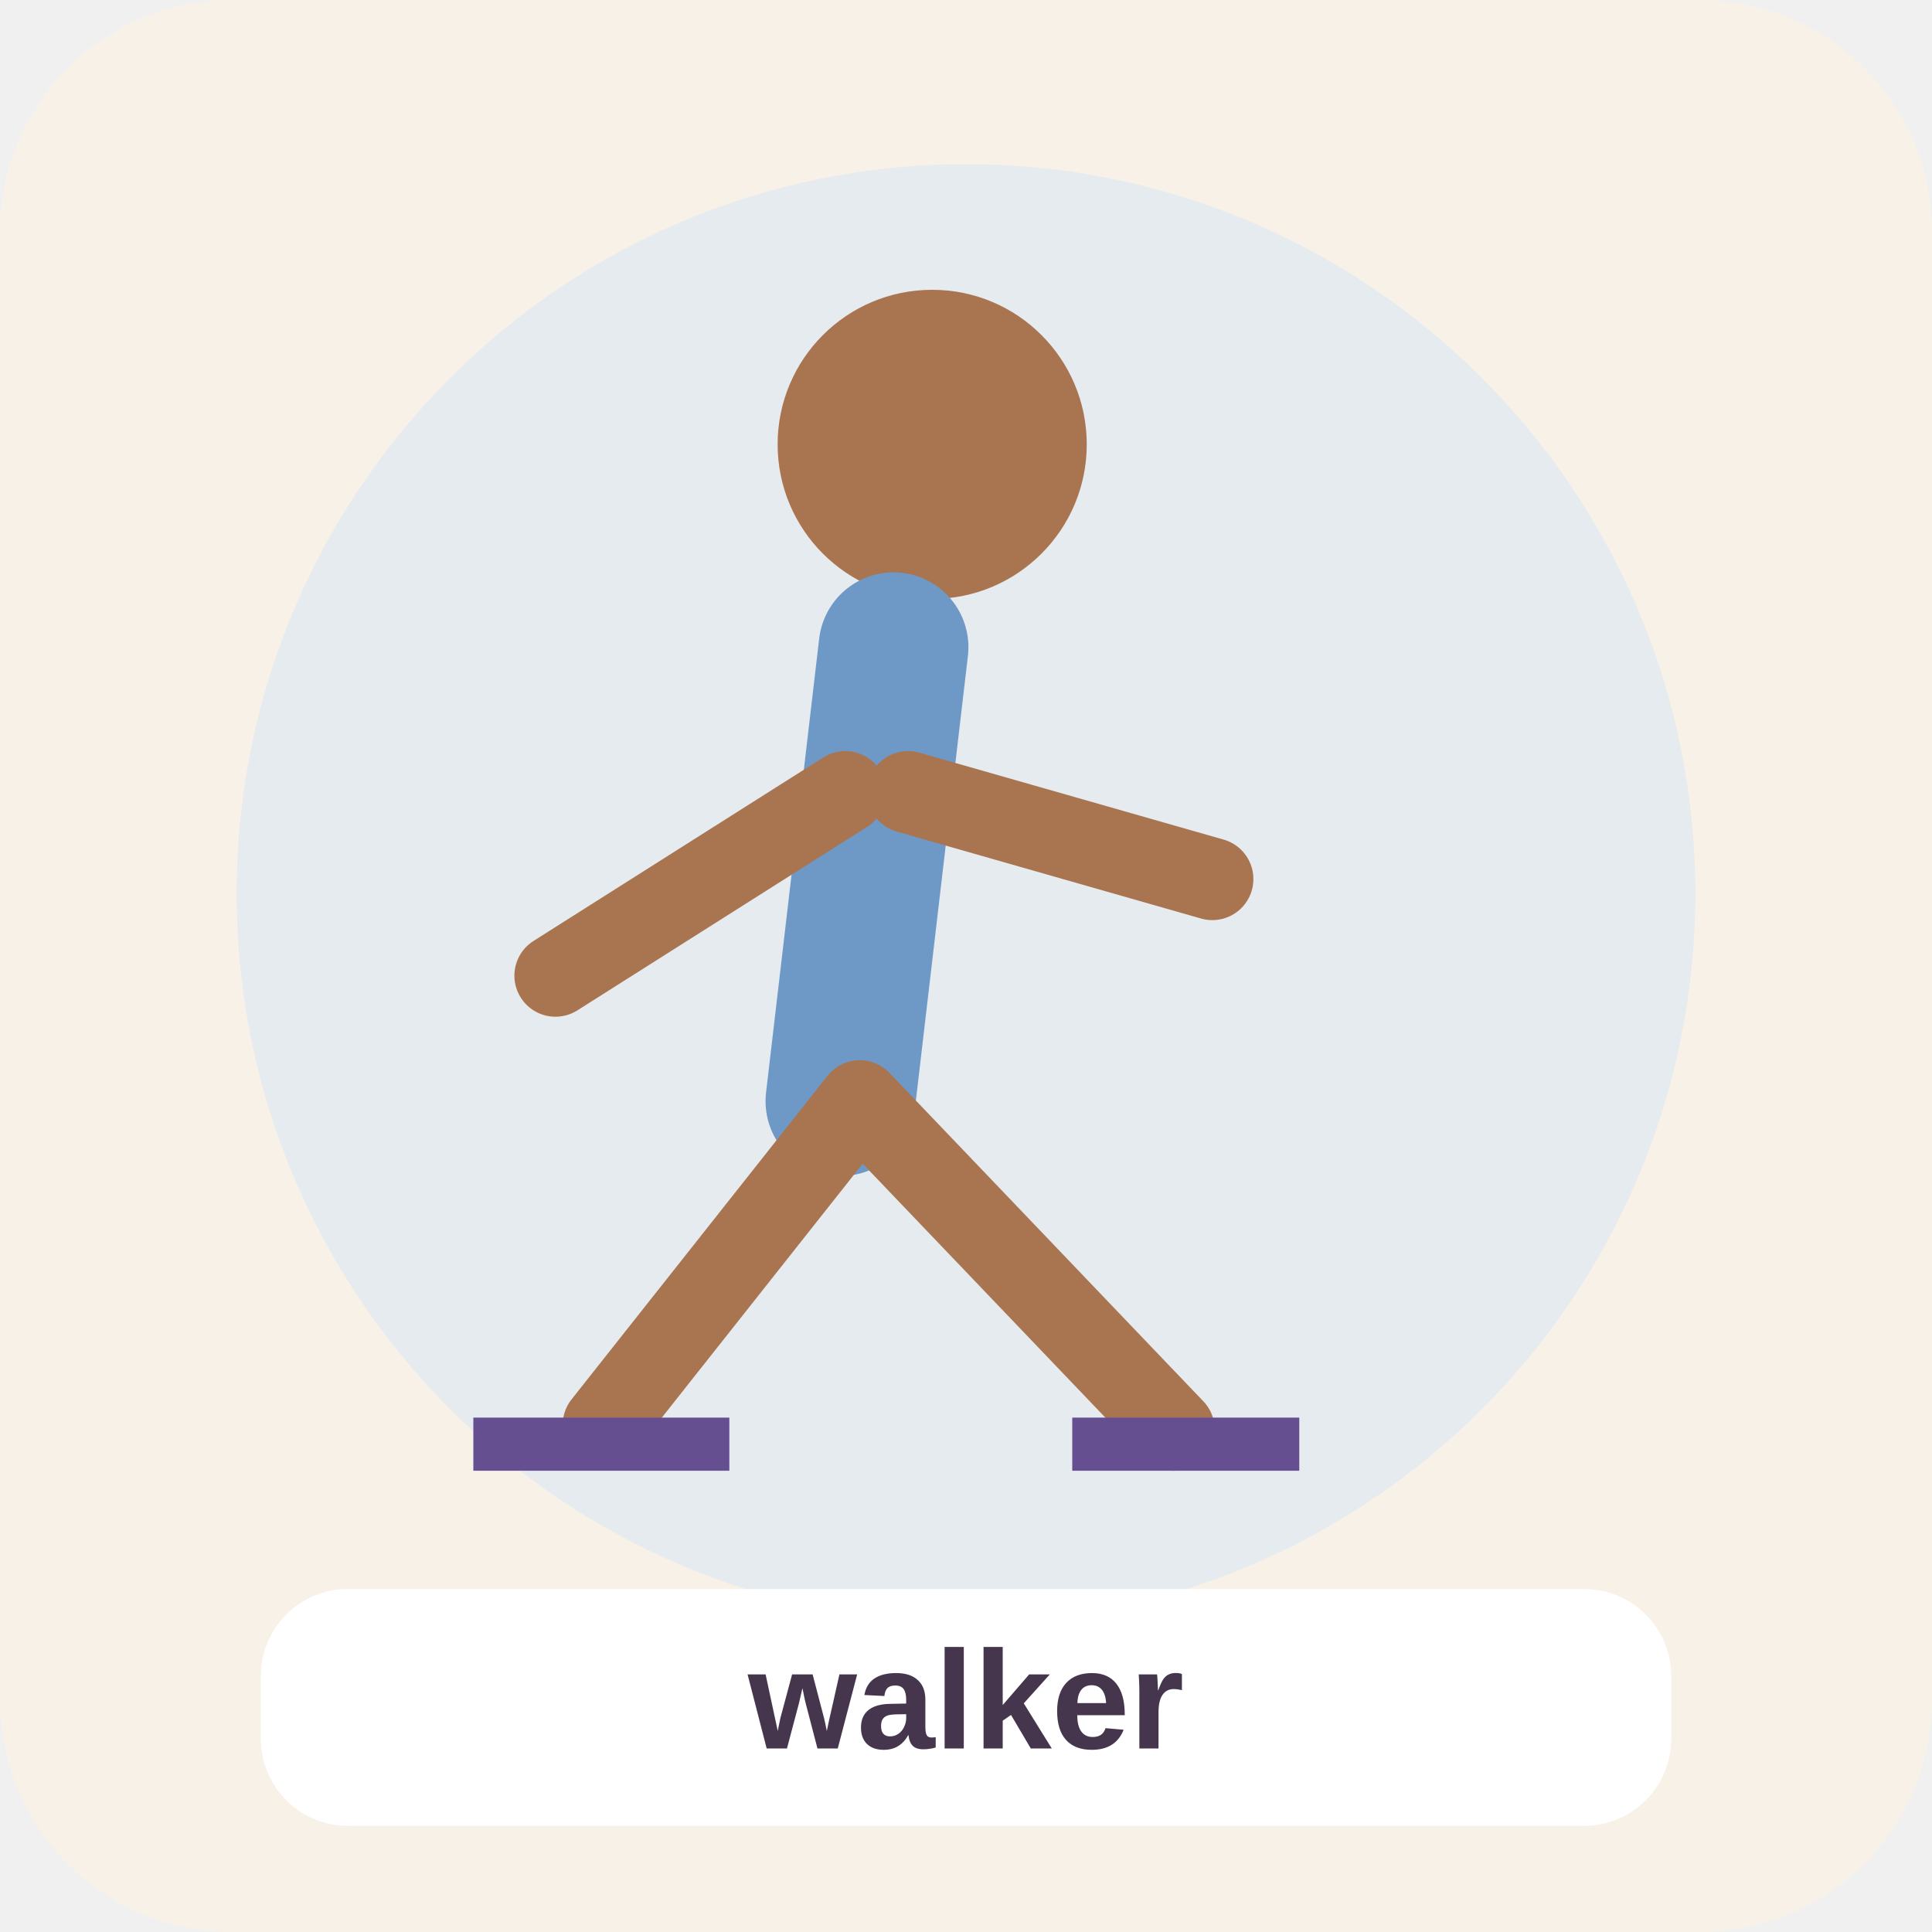
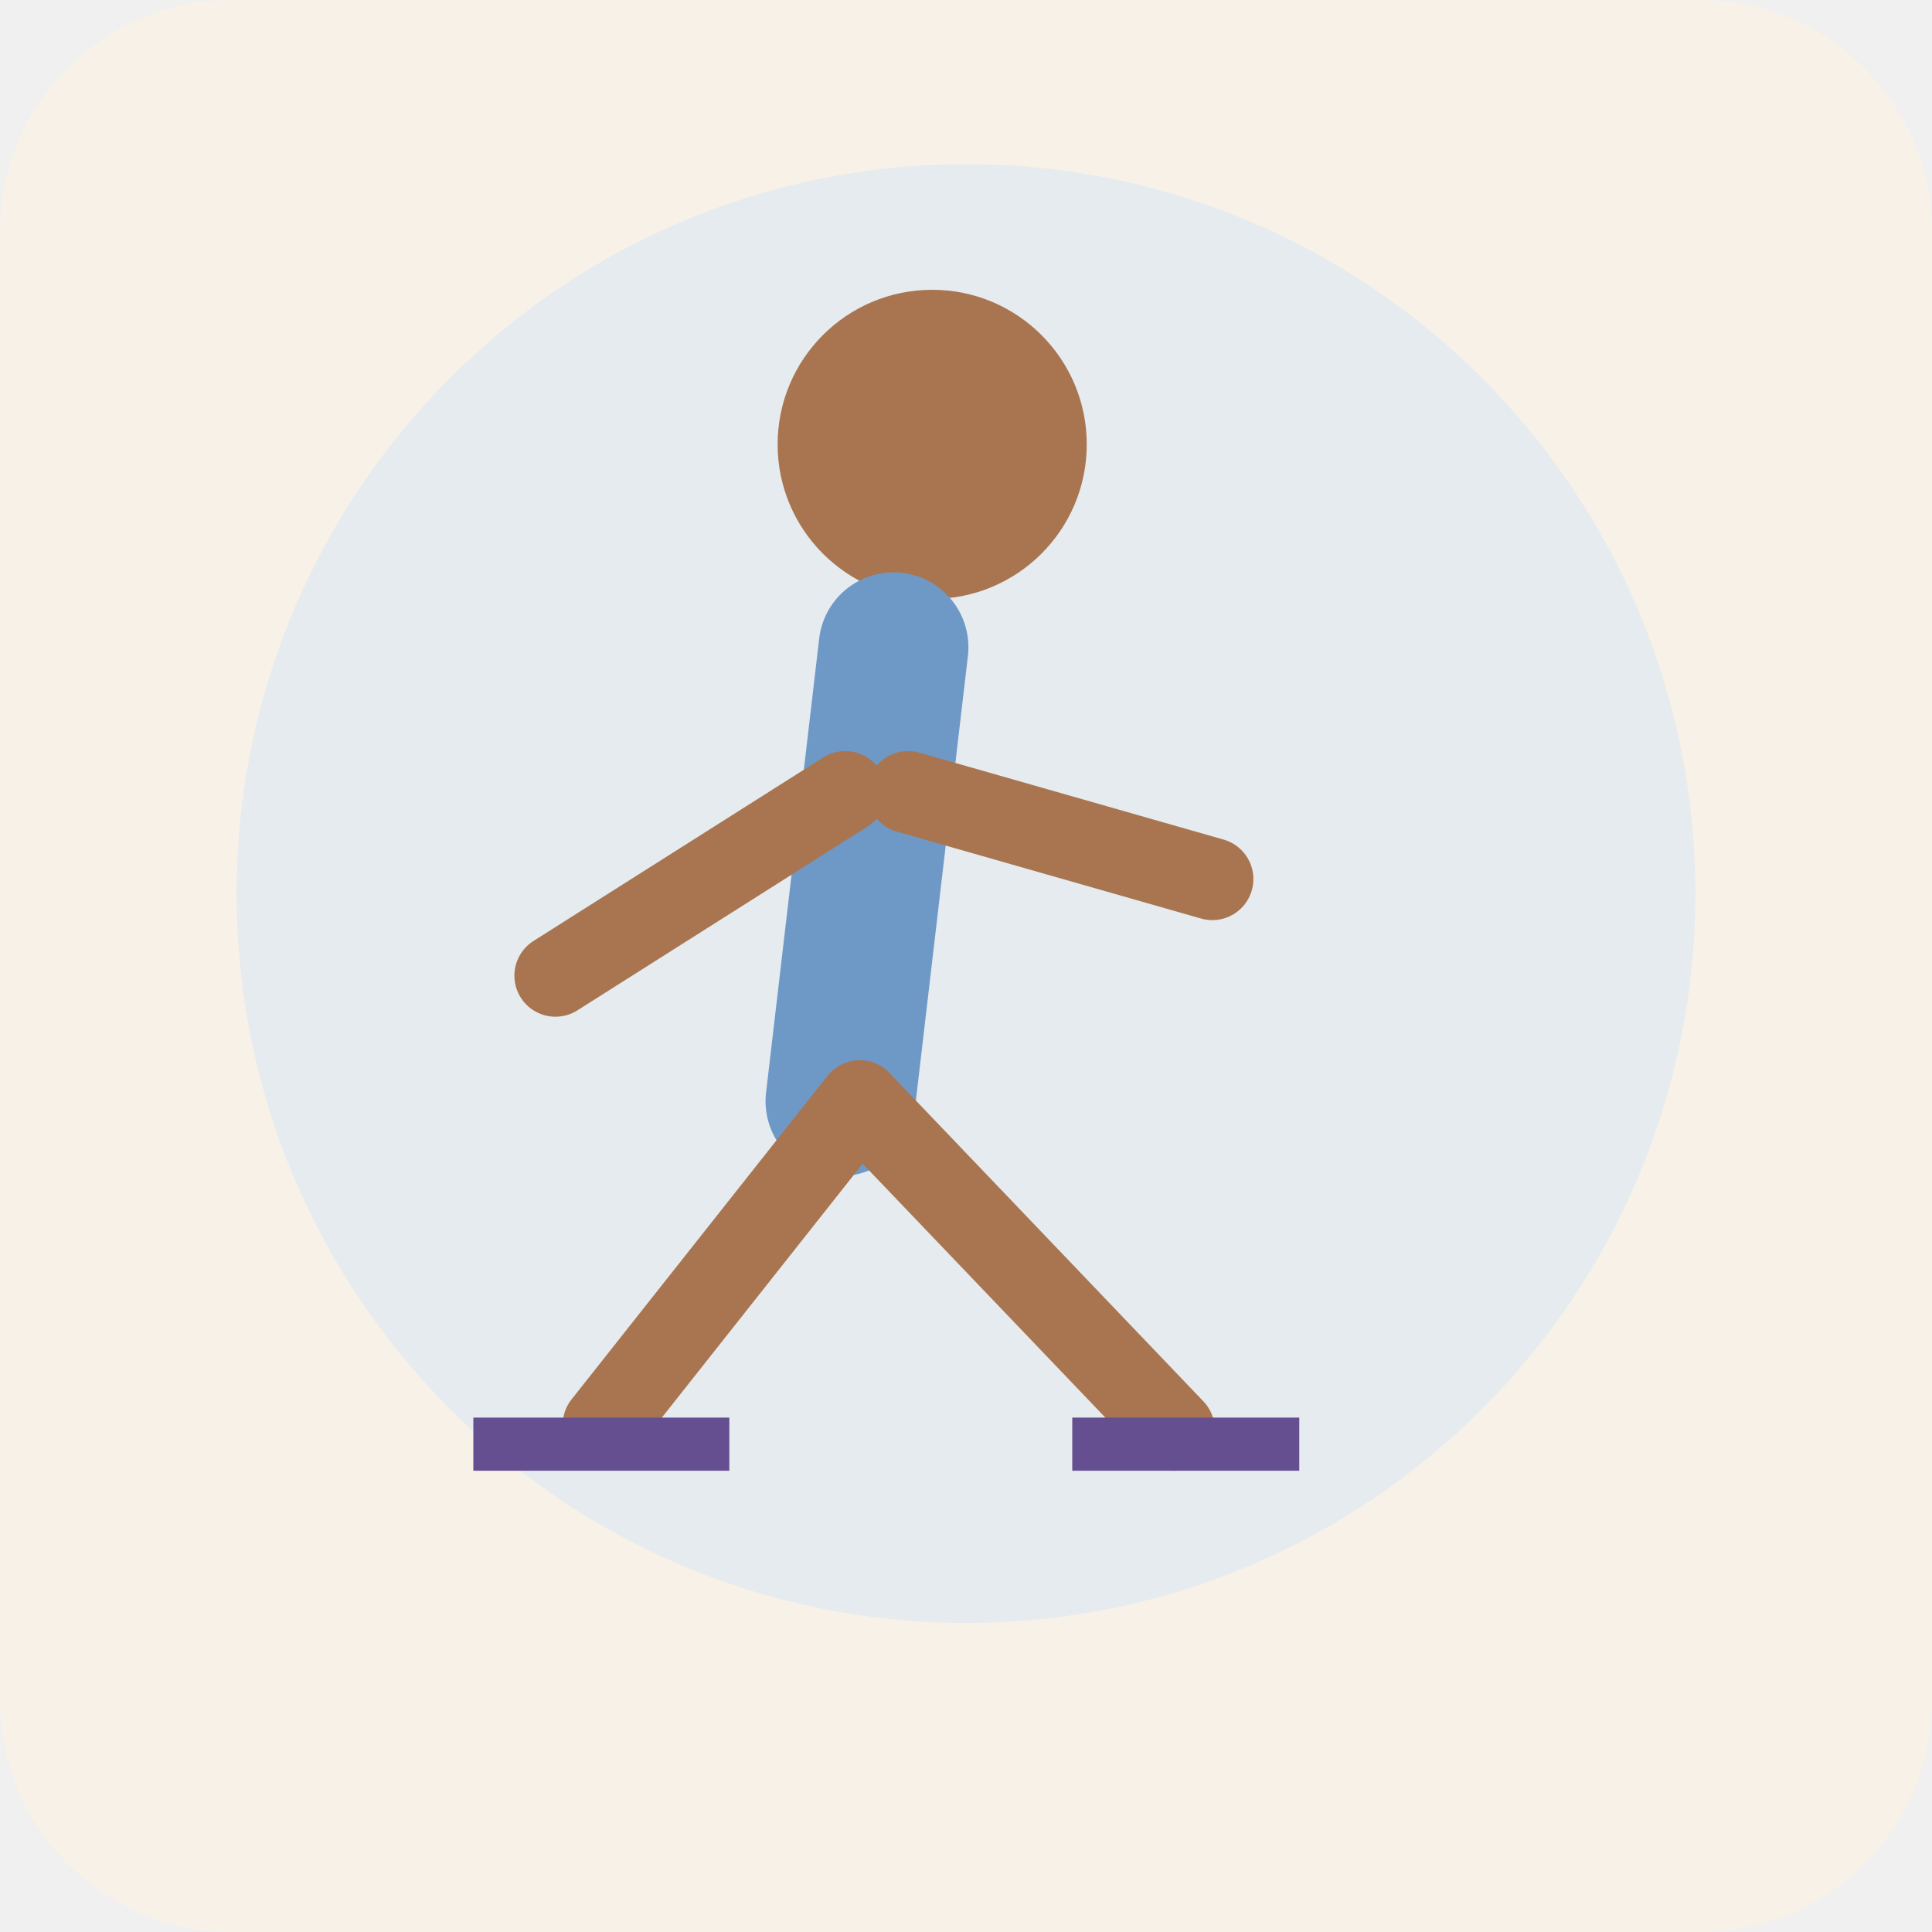
- <svg xmlns="http://www.w3.org/2000/svg" viewBox="0 0 400 400" role="img" aria-label="Illustration of walker">
+ <svg xmlns="http://www.w3.org/2000/svg" viewBox="0 0 400 400" role="img" aria-label="Study illustration">
  <rect width="400" height="400" rx="48" fill="#f8f1e7" />
  <circle cx="200" cy="185" r="151" fill="#e5ebef" />
  <circle cx="193" cy="92" r="32" fill="#a97550" />
  <path d="M185 134l-11 94" stroke="#6e99c6" stroke-width="31" stroke-linecap="round" />
  <path d="M175 164l-60 38m73-38 63 18M178 228l-53 67m53-67 65 68" stroke="#a97550" stroke-width="17" stroke-linecap="round" />
  <path d="M98 299h53m71 0h47" stroke="#654f90" stroke-width="11" />
-   <rect x="54" y="329" width="292" height="49" rx="18" fill="#ffffff" />
-   <text x="200" y="362" font-family="Arial,sans-serif" font-size="29" text-anchor="middle" fill="#45364e" font-weight="bold">walker</text>
</svg>
